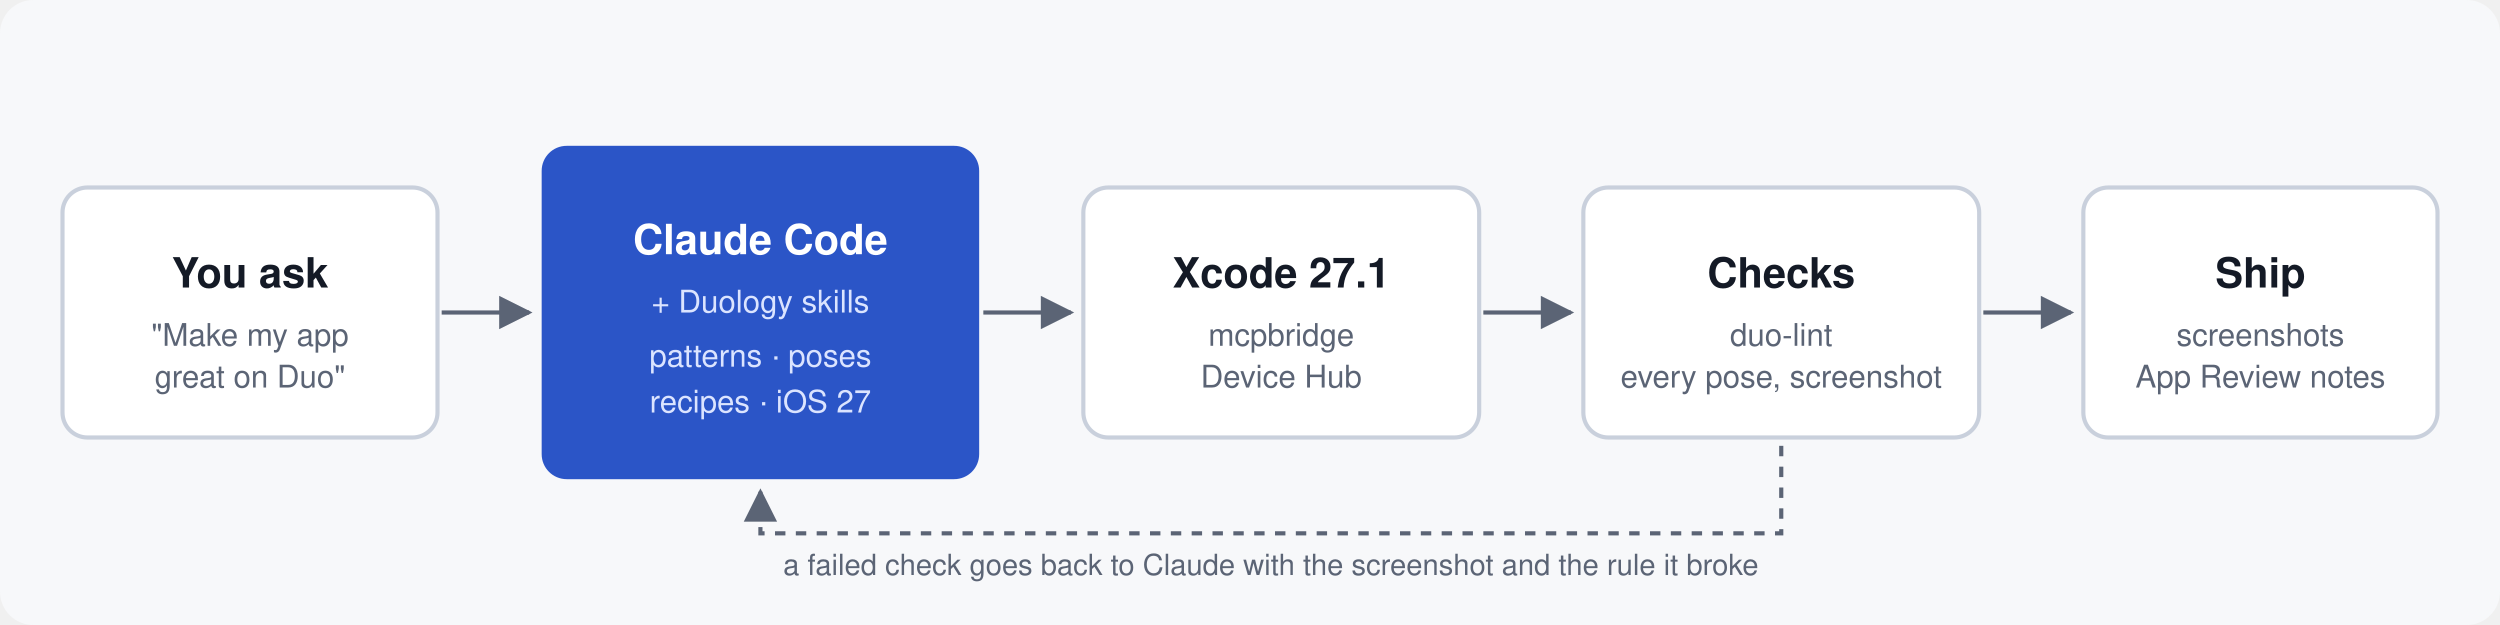
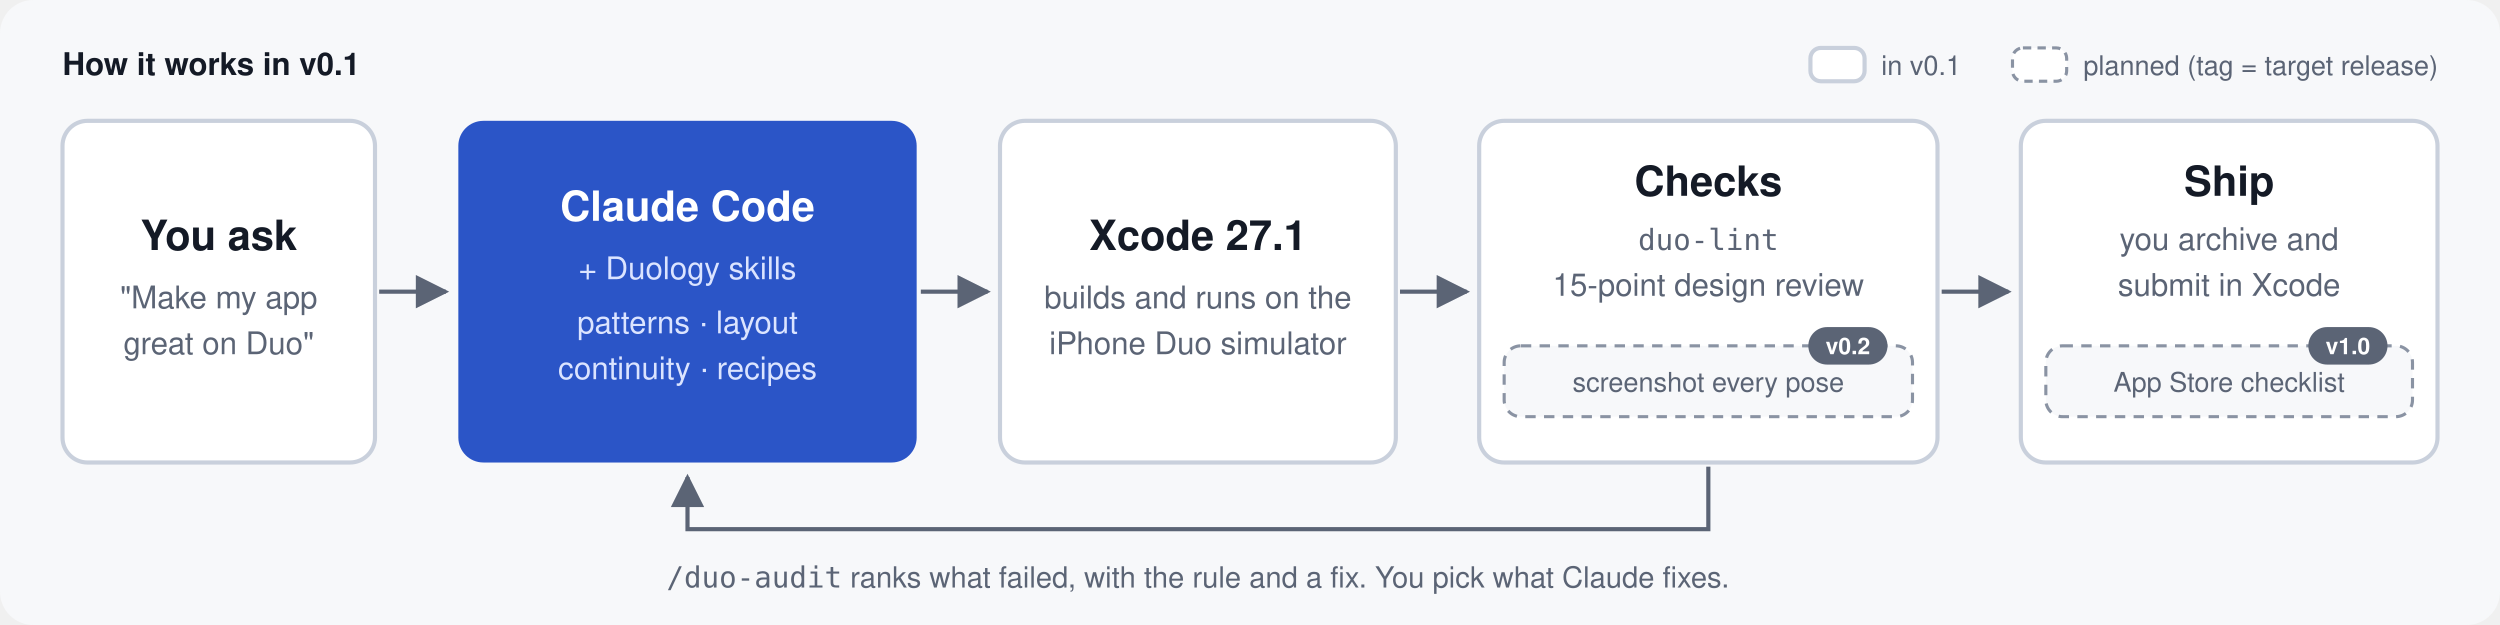
- <svg xmlns="http://www.w3.org/2000/svg" viewBox="0 0 1200 300" width="1200" height="300" role="img" aria-label="How Duology works: you ask Claude Code, Duology skills guide the code, Xcode 27.1 builds it, duo-lint and the pose check verify it, then it ships.">
+ <svg xmlns="http://www.w3.org/2000/svg" viewBox="0 0 1200 300" width="1200" height="300" role="img" aria-label="How Duology works in v0.1: you ask Claude Code; Duology skills for patterns, layout, continuity and recipes guide the code; Xcode 27.1 builds and runs it on the iPhone Duo simulator; duo-lint and the 15-point design review check it; then you ship. A failed check goes back to Claude with its rule and a fix. Planned: screenshots of every pose in v0.2 and an App Store checklist in v1.0.">
  <rect width="1200" height="300" rx="16" fill="#f7f8fa" />
  <defs>
    <marker id="a" viewBox="0 0 10 10" refX="9" refY="5" markerWidth="8" markerHeight="8" orient="auto">
      <path d="M0 0L10 5L0 10z" fill="#5b6475" />
    </marker>
  </defs>
+   <g font-family="Helvetica Neue, Helvetica, Arial, sans-serif">
+     <text x="30" y="36" font-size="15" font-weight="700" fill="#141a26">How it works in v0.1</text>
+     <rect x="869" y="23" width="26" height="16" rx="5" fill="#ffffff" stroke="#c9d0dc" stroke-width="2" />
+     <text x="903" y="36" font-size="13" fill="#5b6475">in v0.1</text>
+     <rect x="966" y="23" width="26" height="16" rx="5" fill="#ffffff" stroke="#8a93a3" stroke-width="1.5" stroke-dasharray="4 3" />
+     <text x="1000" y="36" font-size="13" fill="#5b6475">planned (tag = target release)</text>
+   </g>
  <g font-family="Helvetica Neue, Helvetica, Arial, sans-serif" text-anchor="middle">
-     <rect x="30" y="90" width="180" height="120" rx="12" fill="#ffffff" stroke="#c9d0dc" stroke-width="2" />
-     <text x="120" y="138" font-size="20" font-weight="700" fill="#141a26">You ask</text>
-     <text x="120" y="166" font-size="15" fill="#5b6475">"Make my app</text>
-     <text x="120" y="186" font-size="15" fill="#5b6475">great on Duo"</text>
-     <rect x="260" y="70" width="210" height="160" rx="12" fill="#2b55c7" />
-     <text x="365" y="122" font-size="20" font-weight="700" fill="#ffffff">Claude Code</text>
-     <text x="365" y="150" font-size="15" fill="#dbe4ff">+ Duology skills</text>
-     <text x="365" y="176" font-size="15" fill="#dbe4ff">patterns · poses</text>
-     <text x="365" y="198" font-size="15" fill="#dbe4ff">recipes · iOS 27</text>
-     <rect x="520" y="90" width="190" height="120" rx="12" fill="#ffffff" stroke="#c9d0dc" stroke-width="2" />
-     <text x="615" y="138" font-size="20" font-weight="700" fill="#141a26">Xcode 27.1</text>
-     <text x="615" y="166" font-size="15" fill="#5b6475">mcpbridge</text>
-     <text x="615" y="186" font-size="15" fill="#5b6475">Device Hub</text>
-     <rect x="760" y="90" width="190" height="120" rx="12" fill="#ffffff" stroke="#c9d0dc" stroke-width="2" />
-     <text x="855" y="138" font-size="20" font-weight="700" fill="#141a26">Checks</text>
-     <text x="855" y="166" font-size="15" fill="#5b6475">duo-lint</text>
-     <text x="855" y="186" font-size="15" fill="#5b6475">every pose, screenshot</text>
-     <rect x="1000" y="90" width="170" height="120" rx="12" fill="#ffffff" stroke="#c9d0dc" stroke-width="2" />
-     <text x="1085" y="138" font-size="20" font-weight="700" fill="#141a26">Ship</text>
-     <text x="1085" y="166" font-size="15" fill="#5b6475">screenshots</text>
-     <text x="1085" y="186" font-size="15" fill="#5b6475">App Review notes</text>
+     <rect x="30" y="58" width="150" height="164" rx="12" fill="#ffffff" stroke="#c9d0dc" stroke-width="2" />
+     <text x="105" y="120" font-size="20" font-weight="700" fill="#141a26">You ask</text>
+     <text x="105" y="148" font-size="15" fill="#5b6475">"Make my app</text>
+     <text x="105" y="170" font-size="15" fill="#5b6475">great on Duo"</text>
+     <rect x="220" y="58" width="220" height="164" rx="12" fill="#2b55c7" />
+     <text x="330" y="106" font-size="20" font-weight="700" fill="#ffffff">Claude Code</text>
+     <text x="330" y="134" font-size="15" fill="#dbe4ff">+ Duology skills</text>
+     <text x="330" y="160" font-size="15" fill="#dbe4ff">patterns · layout</text>
+     <text x="330" y="182" font-size="15" fill="#dbe4ff">continuity · recipes</text>
+     <rect x="480" y="58" width="190" height="164" rx="12" fill="#ffffff" stroke="#c9d0dc" stroke-width="2" />
+     <text x="575" y="120" font-size="20" font-weight="700" fill="#141a26">Xcode 27.1</text>
+     <text x="575" y="148" font-size="15" fill="#5b6475">builds and runs on the</text>
+     <text x="575" y="170" font-size="15" fill="#5b6475">iPhone Duo simulator</text>
+     <rect x="710" y="58" width="220" height="164" rx="12" fill="#ffffff" stroke="#c9d0dc" stroke-width="2" />
+     <text x="820" y="94" font-size="20" font-weight="700" fill="#141a26">Checks</text>
+     <text x="820" y="120" font-family="Menlo, Consolas, monospace" font-size="14" fill="#5b6475">duo-lint</text>
+     <text x="820" y="142" font-size="15" fill="#5b6475">15-point design review</text>
+     <rect x="722" y="166" width="196" height="34" rx="8" fill="#f7f8fa" stroke="#8a93a3" stroke-width="1.5" stroke-dasharray="5 4" />
+     <text x="820" y="188" font-size="13" fill="#5b6475">screenshot every pose</text>
+     <rect x="868" y="157" width="38" height="18" rx="9" fill="#5b6475" />
+     <text x="887" y="170" font-size="11" font-weight="700" fill="#ffffff">v0.2</text>
+     <rect x="970" y="58" width="200" height="164" rx="12" fill="#ffffff" stroke="#c9d0dc" stroke-width="2" />
+     <text x="1070" y="94" font-size="20" font-weight="700" fill="#141a26">Ship</text>
+     <text x="1070" y="120" font-size="15" fill="#5b6475">you archive and</text>
+     <text x="1070" y="142" font-size="15" fill="#5b6475">submit in Xcode</text>
+     <rect x="982" y="166" width="176" height="34" rx="8" fill="#f7f8fa" stroke="#8a93a3" stroke-width="1.5" stroke-dasharray="5 4" />
+     <text x="1070" y="188" font-size="13" fill="#5b6475">App Store checklist</text>
+     <rect x="1108" y="157" width="38" height="18" rx="9" fill="#5b6475" />
+     <text x="1127" y="170" font-size="11" font-weight="700" fill="#ffffff">v1.0</text>
  </g>
  <g stroke="#5b6475" stroke-width="2" fill="none" marker-end="url(#a)">
-     <path d="M212 150H254" />
-     <path d="M472 150H514" />
-     <path d="M712 150H754" />
-     <path d="M952 150H994" />
+     <path d="M182 140H214" />
+     <path d="M442 140H474" />
+     <path d="M672 140H704" />
+     <path d="M932 140H964" />
+     <path d="M820 224V254H330V229" />
  </g>
-   <path d="M855 214V256H365V236" stroke="#5b6475" stroke-width="2" fill="none" stroke-dasharray="5 5" marker-end="url(#a)" />
-   <text x="610" y="276" font-family="Helvetica Neue, Helvetica, Arial, sans-serif" font-size="14" fill="#5b6475" text-anchor="middle">a failed check goes back to Claude with the screenshot and the rule it broke</text>
+   <text x="575" y="282" font-family="Helvetica Neue, Helvetica, Arial, sans-serif" font-size="14" fill="#5b6475" text-anchor="middle">
+     <tspan font-family="Menlo, Consolas, monospace">/duo-audit</tspan> ranks what failed, with the rule and a fix. You pick what Claude fixes.</text>
</svg>
